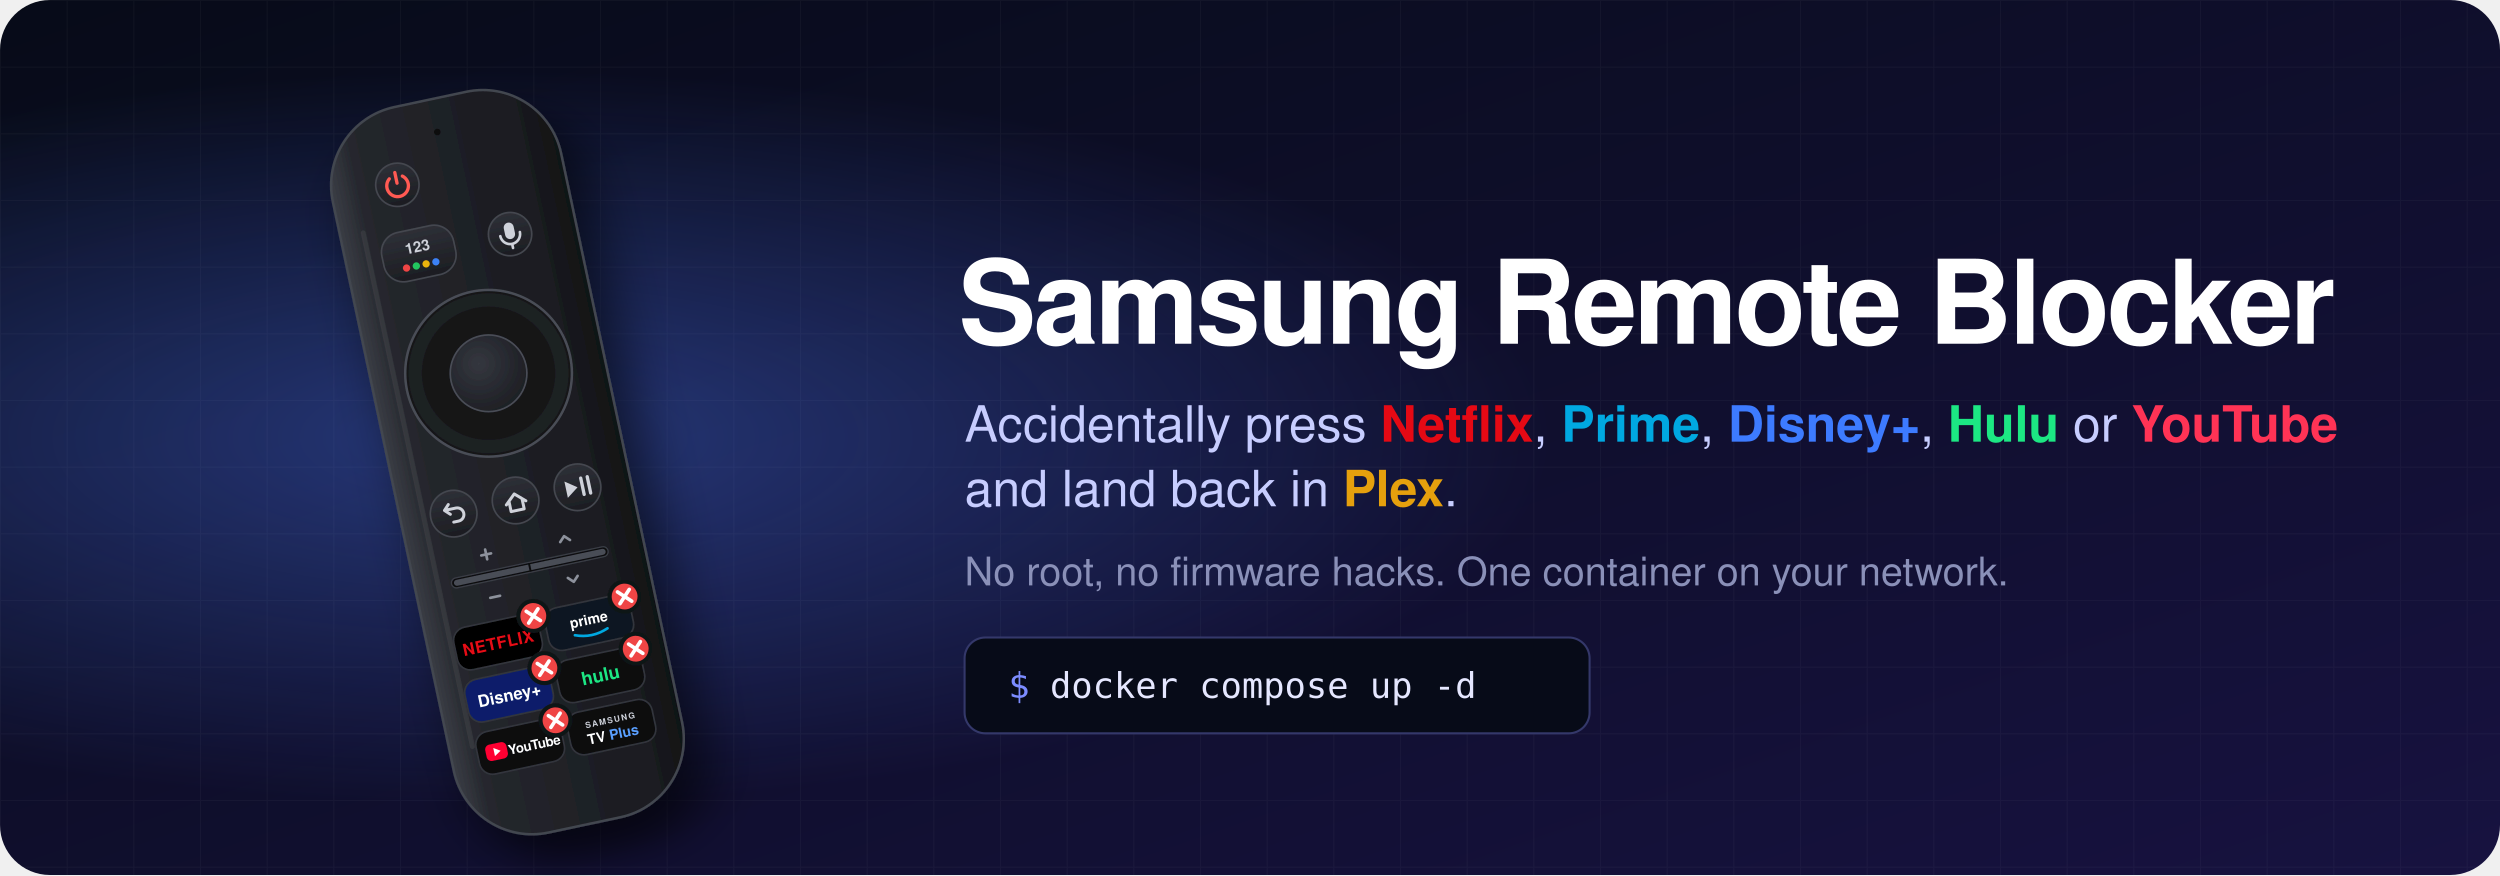
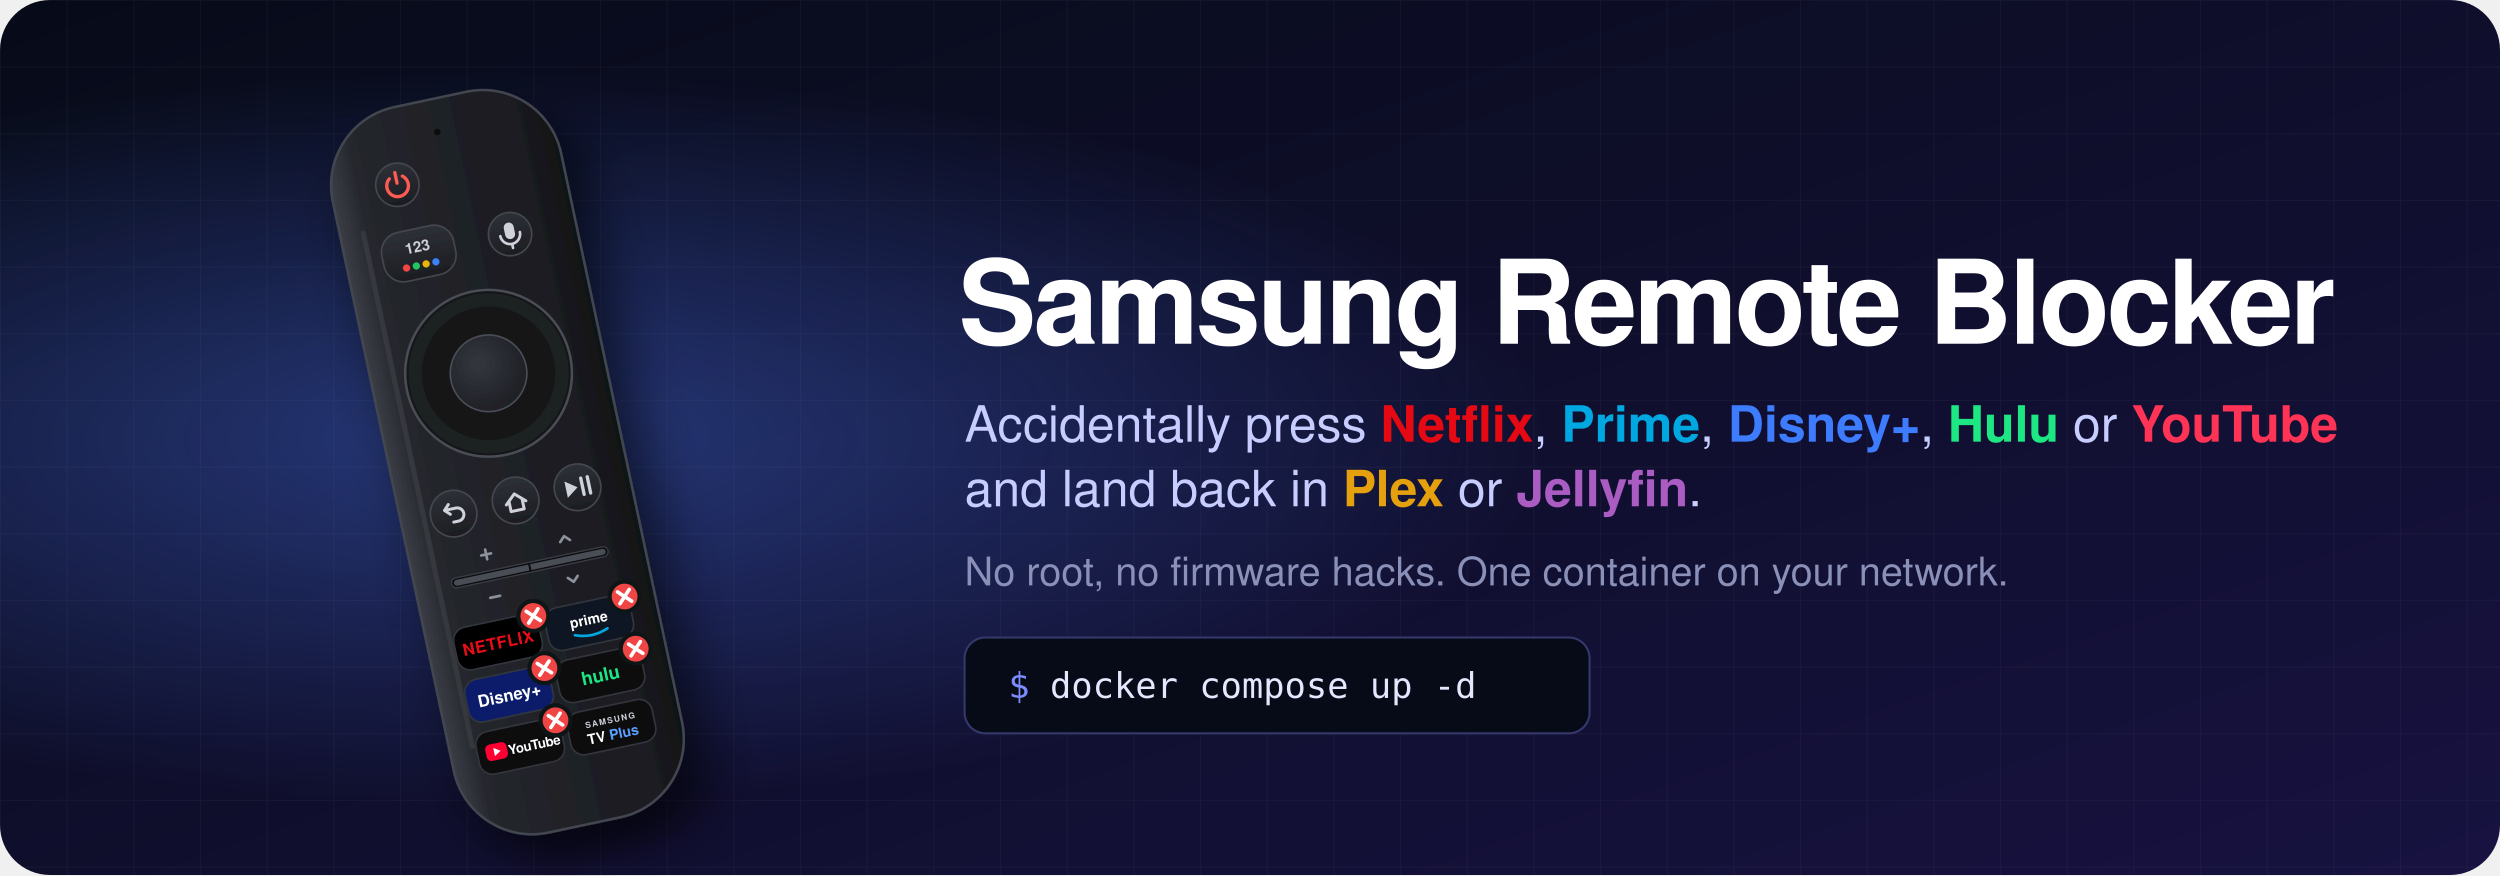
<svg xmlns="http://www.w3.org/2000/svg" width="1200" height="420" viewBox="0 0 1200 420" role="img" aria-labelledby="title desc">
  <defs>
    <linearGradient id="bg" x1="0" y1="0" x2="1" y2="1">
      <stop offset="0" stop-color="#070b18" />
      <stop offset="1" stop-color="#171240" />
    </linearGradient>
    <radialGradient id="glow" cx="0.2" cy="0.5" r="0.42">
      <stop offset="0" stop-color="#4f7cff" stop-opacity="0.38" />
      <stop offset="1" stop-color="#4f7cff" stop-opacity="0" />
    </radialGradient>
    <pattern id="grid" width="32" height="32" patternUnits="userSpaceOnUse">
      <path d="M32 0H0V32" fill="none" stroke="#fff" stroke-opacity="0.035" />
    </pattern>
    <linearGradient id="body" x1="0" y1="0" x2="1" y2="0">
      <stop offset="0" stop-color="#3a3d45" />
      <stop offset="0.12" stop-color="#25272d" />
      <stop offset="0.85" stop-color="#1a1b20" />
      <stop offset="1" stop-color="#101114" />
    </linearGradient>
    <linearGradient id="key" x1="0" y1="0" x2="0" y2="1">
      <stop offset="0" stop-color="#2e3037" />
      <stop offset="1" stop-color="#1c1d22" />
    </linearGradient>
    <radialGradient id="ok" cx="0.4" cy="0.35" r="0.7">
      <stop offset="0" stop-color="#34373f" />
      <stop offset="1" stop-color="#1d1e23" />
    </radialGradient>
    <filter id="shadow" x="-50%" y="-20%" width="200%" height="140%">
      <feDropShadow dx="10" dy="18" stdDeviation="14" flood-color="#000" flood-opacity="0.6" />
    </filter>
    <g id="blocked">
      <circle r="9" fill="#ef4444" stroke="#111216" stroke-width="2.5" />
      <path d="M-3.6 -3.6L3.6 3.6M3.6 -3.6L-3.6 3.6" stroke="#fff" stroke-width="2.2" stroke-linecap="round" />
    </g>
  </defs>
  <rect width="1200" height="420" rx="24" fill="url(#bg)" />
  <rect width="1200" height="420" rx="24" fill="url(#grid)" />
  <rect width="1200" height="420" rx="24" fill="url(#glow)" />
  <g transform="translate(196 40) rotate(-12 70 220) scale(0.8)" filter="url(#shadow)">
    <rect width="140" height="445" rx="48" fill="url(#body)" stroke="#43464f" stroke-width="1.5" />
    <path d="M14 70V385" stroke="#fff" stroke-opacity="0.06" stroke-width="3" stroke-linecap="round" />
    <circle cx="70" cy="20" r="2" fill="#0c0d10" />
    <circle cx="40" cy="46" r="13" fill="url(#key)" stroke="#44474f" />
    <path d="M36 41.5a6.5 6.5 0 1 0 8 0" fill="none" stroke="#ff5a52" stroke-width="2" stroke-linecap="round" />
    <path d="M40 38.5v6.5" stroke="#ff5a52" stroke-width="2" stroke-linecap="round" />
    <rect x="22" y="74" width="44" height="30" rx="12" fill="url(#key)" stroke="#44474f" />
    <text x="44" y="88" fill="#cfd2da" font-family="-apple-system, 'Segoe UI', Helvetica, Arial, sans-serif" font-size="9" font-weight="700" text-anchor="middle">123</text>
    <circle cx="35" cy="96" r="2.2" fill="#ef4444" />
    <circle cx="41" cy="96" r="2.2" fill="#22c55e" />
    <circle cx="47" cy="96" r="2.2" fill="#eab308" />
    <circle cx="53" cy="96" r="2.2" fill="#3b82f6" />
    <circle cx="100" cy="89" r="13" fill="url(#key)" stroke="#44474f" />
    <rect x="97" y="82" width="6" height="10" rx="3" fill="#cfd2da" />
    <path d="M94 89a6 6 0 0 0 12 0M100 95v2.5" fill="none" stroke="#cfd2da" stroke-width="1.6" stroke-linecap="round" />
    <circle cx="70" cy="168" r="50" fill="#141519" stroke="#4a4d56" stroke-width="1.5" />
    <circle cx="70" cy="168" r="44" fill="none" stroke="#fff" stroke-opacity="0.05" stroke-width="8" />
    <circle cx="70" cy="168" r="23" fill="url(#ok)" stroke="#4a4d56" />
    <g fill="url(#key)" stroke="#44474f">
      <circle cx="32" cy="246" r="14" />
      <circle cx="70" cy="246" r="14" />
      <circle cx="108" cy="246" r="14" />
    </g>
    <g fill="none" stroke="#cfd2da" stroke-width="1.8" stroke-linecap="round" stroke-linejoin="round">
      <path d="M27 243h7a4 4 0 0 1 0 8h-3M27 243l3 -3M27 243l3 3" />
      <path d="M64 247.5l6 -5.5l6 5.5M66 246v6h8v-6" />
    </g>
    <path d="M101 241v10l7 -5z" fill="#cfd2da" />
    <path d="M111 241v10M115 241v10" stroke="#cfd2da" stroke-width="2" stroke-linecap="round" />
    <g transform="translate(0 -30)">
      <rect x="22" y="314" width="96" height="6" rx="3" fill="#0c0d10" stroke="#3a3d45" stroke-width="0.8" />
      <rect x="23.5" y="315.2" width="93" height="3.6" rx="1.8" fill="#4a4d56" />
      <path d="M70 314.5v5" stroke="#0c0d10" stroke-width="1.2" />
      <g stroke="#8d919c" stroke-width="1.6" stroke-linecap="round" fill="none" stroke-linejoin="round">
        <path d="M46 301v6M43 304h6" />
        <path d="M43 330h6" />
        <path d="M91 306l3 -3l3 3" />
        <path d="M91 328l3 3l3 -3" />
      </g>
      <g font-family="-apple-system, 'Segoe UI', Helvetica, Arial, sans-serif" font-weight="800" text-anchor="middle">
        <rect x="16" y="344" width="52" height="26" rx="8" fill="#000" stroke="#33353c" />
        <text x="42" y="361" fill="#e50914" font-size="10" letter-spacing="0.3">NETFLIX</text>
        <rect x="72" y="344" width="52" height="26" rx="8" fill="#0f1720" stroke="#33353c" />
        <text x="98" y="358" fill="#ffffff" font-size="8.5">prime</text>
        <path d="M88 362.5q10 4 20 0" fill="none" stroke="#00a8e1" stroke-width="1.6" stroke-linecap="round" />
        <rect x="16" y="376" width="52" height="26" rx="8" fill="#0b1f6b" stroke="#33353c" />
        <text x="42" y="393" fill="#ffffff" font-size="10">Disney+</text>
        <rect x="72" y="376" width="52" height="26" rx="8" fill="#0b0c0f" stroke="#33353c" />
        <text x="98" y="393" fill="#1ce783" font-size="11">hulu</text>
        <rect x="16" y="408" width="52" height="26" rx="8" fill="#0b0c0f" stroke="#33353c" />
        <rect x="21" y="416" width="13" height="10" rx="3" fill="#ff0033" />
        <path d="M26 418.5v5l4 -2.5z" fill="#fff" />
        <text x="50.5" y="424.5" fill="#ffffff" font-size="8" letter-spacing="-0.2">YouTube</text>
        <rect x="72" y="408" width="52" height="26" rx="8" fill="#0b0c0f" stroke="#33353c" />
        <text x="98" y="418.5" fill="#cfd2da" font-size="5" letter-spacing="0.8">SAMSUNG</text>
        <text x="98" y="428.5" fill="#ffffff" font-size="8.5">TV <tspan fill="#5aa0ff">Plus</tspan>
        </text>
      </g>
      <use href="#blocked" x="66" y="346" />
      <use href="#blocked" x="122" y="346" />
      <use href="#blocked" x="66" y="378" />
      <use href="#blocked" x="122" y="378" />
      <use href="#blocked" x="66" y="410" />
    </g>
  </g>
  <g font-family="-apple-system, BlinkMacSystemFont, 'Segoe UI', Helvetica, Arial, sans-serif">
    <text x="460" y="165" fill="#ffffff" font-size="56" font-weight="800" letter-spacing="-1.5">Samsung Remote Blocker</text>
    <text x="463" y="212" fill="#c7cdff" font-size="24">Accidentally press <tspan fill="#e50914" font-weight="700">Netflix</tspan>, <tspan fill="#00a8e1" font-weight="700">Prime</tspan>, <tspan fill="#3d7bff" font-weight="700">Disney+</tspan>, <tspan fill="#1ce783" font-weight="700">Hulu</tspan> or <tspan fill="#ff3355" font-weight="700">YouTube</tspan>
    </text>
-     <text x="463" y="243" fill="#c7cdff" font-size="24">and land back in <tspan fill="#e5a00d" font-weight="700">Plex</tspan>.</text>
+     <text x="463" y="243" fill="#c7cdff" font-size="24">and land back in <tspan fill="#e5a00d" font-weight="700">Plex</tspan> or <tspan fill="#aa5cc3" font-weight="700">Jellyfin</tspan>.</text>
    <text x="463" y="281" fill="#8a90b8" font-size="19">No root, no firmware hacks. One container on your network.</text>
  </g>
  <g font-family="ui-monospace, SFMono-Regular, Menlo, Consolas, monospace" font-size="17">
    <rect x="463" y="306" width="300" height="46" rx="10" fill="#070b18" stroke="#34386a" />
    <text x="484" y="335" fill="#7c8cff">$</text>
    <text x="504" y="335" fill="#e5e7ff">docker compose up -d</text>
  </g>
</svg>
